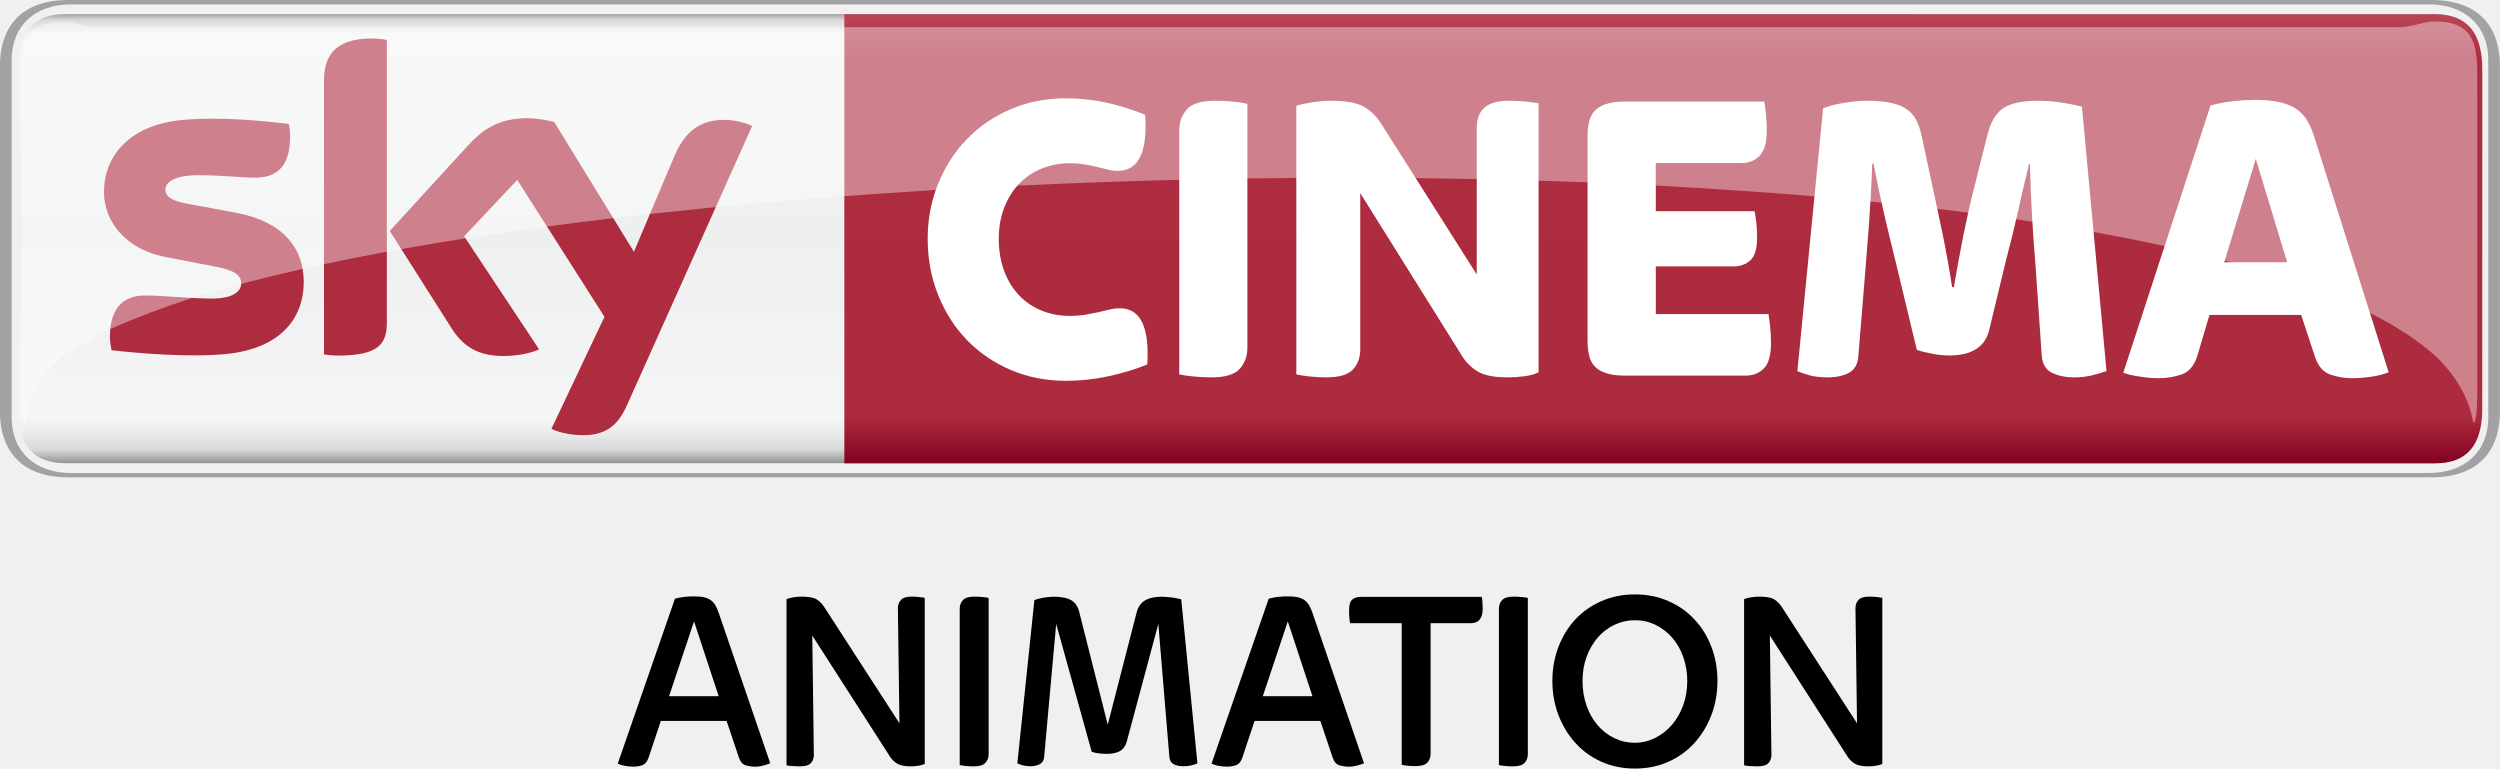
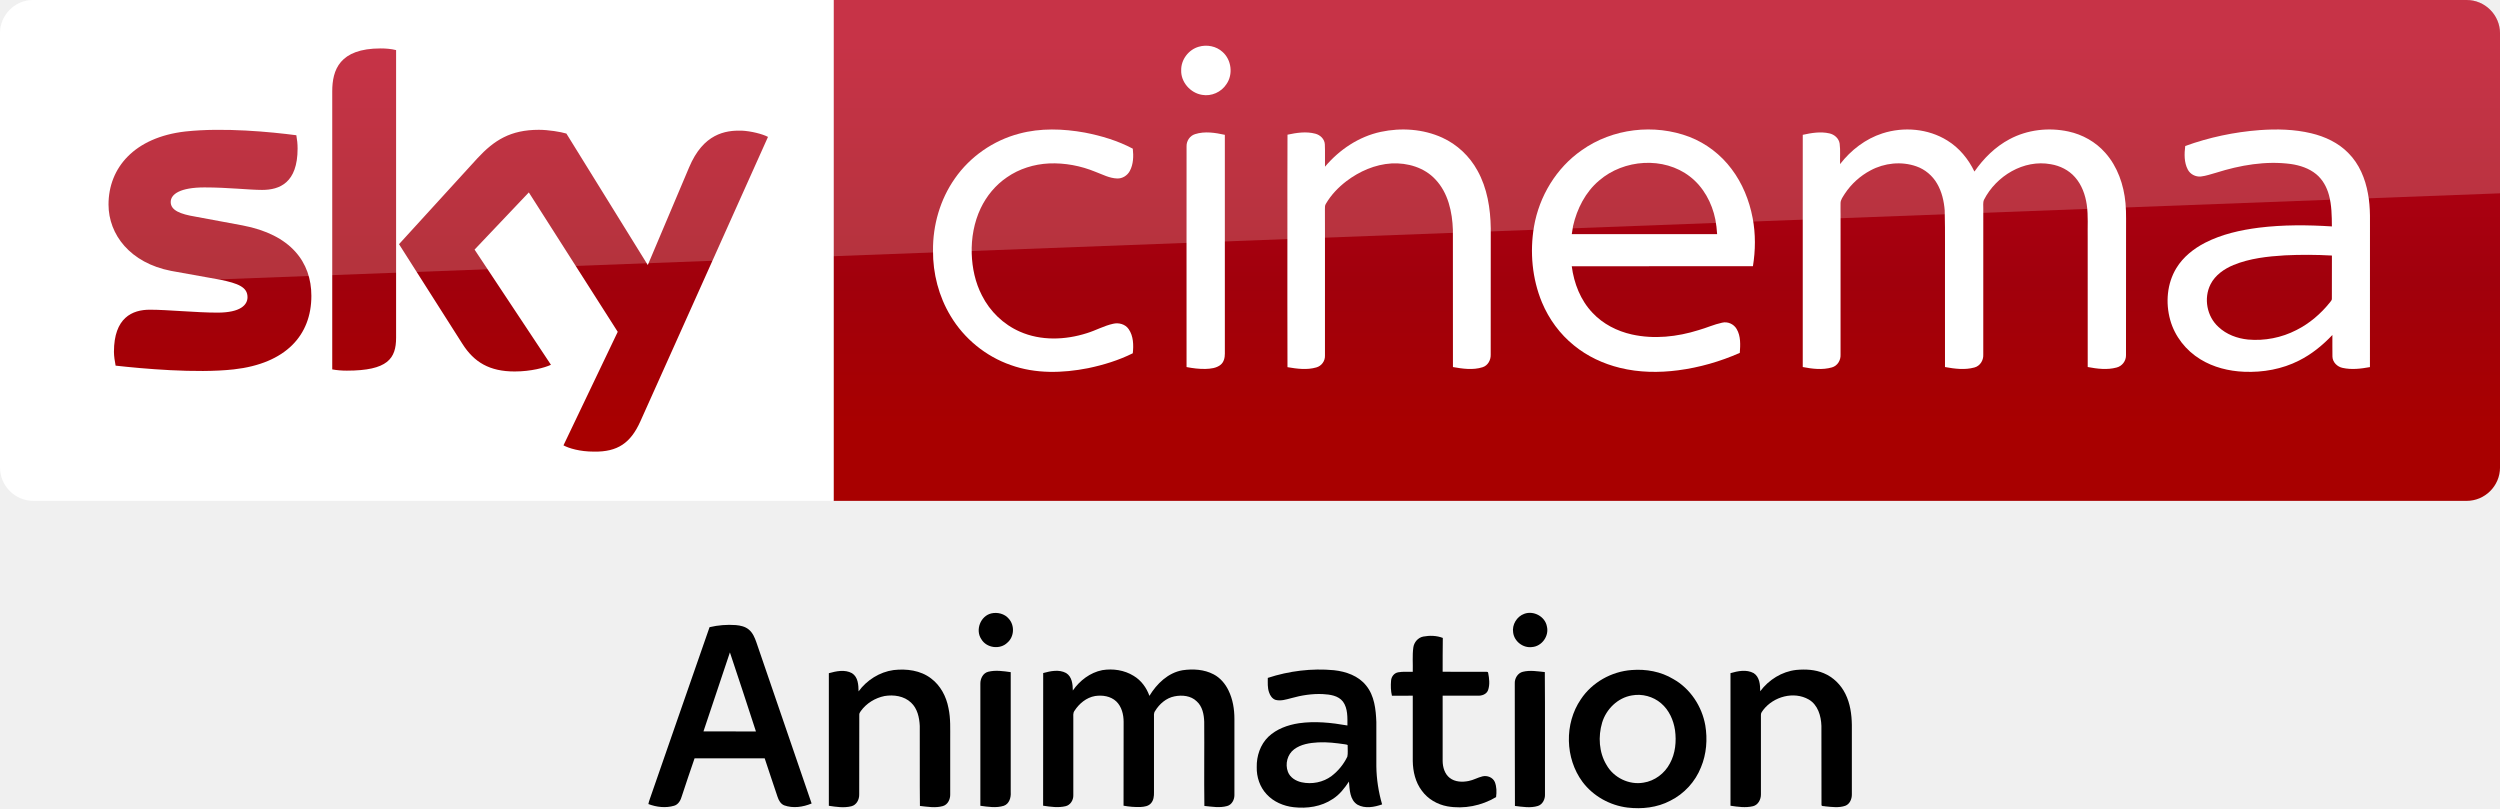
- <svg xmlns="http://www.w3.org/2000/svg" width="600" height="184.45" version="1.1" viewBox="0 0 158.75 48.802">
-   <defs>
-     <linearGradient id="a" x2="1" gradientTransform="matrix(0 28.997 28.997 0 100.24 .64224)" gradientUnits="userSpaceOnUse">
-       <stop stop-color="#888685" offset="0" />
-       <stop stop-color="#d9d9da" offset=".02" />
-       <stop stop-color="#f5f5f6" offset=".052" />
-       <stop stop-color="#eeefef" offset=".488" />
-       <stop stop-color="#f5f5f6" offset=".895" />
-       <stop stop-color="#ebebec" offset=".929" />
-       <stop stop-color="#d9d9da" offset=".964" />
-       <stop stop-color="#888685" offset="1" />
-     </linearGradient>
-     <linearGradient id="b" x2="1" gradientTransform="matrix(0 -28.52 28.52 0 105.48 29.422)" gradientUnits="userSpaceOnUse">
-       <stop stop-color="#810121" offset="0" />
-       <stop stop-color="#ad2b3e" offset=".104" />
-       <stop stop-color="#ae2c3f" offset=".898" />
-       <stop stop-color="#b94556" offset="1" />
-       <stop stop-color="#ba3b4b" offset="1" />
+ <svg xmlns="http://www.w3.org/2000/svg" id="svg68" width="1872.2pt" height="605.25pt" version="1.1" viewBox="0 0 1872.2 605.25">
+   <defs id="defs72">
+     <linearGradient id="linearGradient4591" x1="-8600.5" x2="-8600.5" y1="-4687.6" y2="-4591.4" gradientTransform="matrix(-2.9812 0 0 -2.9812 -24493 -13655)" gradientUnits="userSpaceOnUse">
+       <stop id="stop2" stop-color="#a80000" offset="0" />
+       <stop id="stop4555" stop-color="#a1000c" offset=".381" />
+       <stop id="stop4" stop-color="#b90019" offset="1" />
    </linearGradient>
  </defs>
-   <path d="m4.184 0.892c-2.245 0-3.049 1.327-3.049 3.541v21.448c0 2.204 0.804 3.532 3.049 3.532h150.4c2.245 0 3.045-1.327 3.045-3.532v-21.448c0-2.213-0.799-3.541-3.045-3.541-50.994-2e-5 -105.87 1e-5 -150.4 0z" fill="url(#a)" stroke-width="1.263" />
-   <path d="m53.616 0.902v28.521h100.96c2.14 0 2.966-1.203 3.046-3.219 6e-3 -7.224 3e-3 -14.518 3e-3 -21.766 0-2.207-0.798-3.533-3.049-3.533-34.826-5e-3 -71.003-4e-3 -100.96-4e-3z" fill="url(#b)" />
-   <g fill="#fff" stroke-width="1.263">
-     <path d="m67.696 24.182c-1.263 0-2.429-0.23-3.499-0.684-1.07-0.455-1.993-1.084-2.778-1.887-0.785-0.804-1.396-1.759-1.841-2.865-0.445-1.107-0.67-2.301-0.67-3.586 0-1.249 0.225-2.42 0.67-3.508 0.445-1.088 1.056-2.034 1.841-2.838 0.785-0.804 1.708-1.433 2.778-1.887 1.07-0.455 2.236-0.684 3.499-0.684 0.909 0 1.791 0.101 2.645 0.294 0.854 0.197 1.644 0.45 2.379 0.753 0.156 2.374-0.422 3.559-1.74 3.559-0.23 0-0.445-0.028-0.638-0.078-0.197-0.055-0.409-0.11-0.643-0.161-0.23-0.055-0.491-0.11-0.771-0.161-0.285-0.055-0.625-0.083-1.015-0.083-0.625 0-1.212 0.115-1.763 0.335-0.556 0.225-1.029 0.546-1.433 0.964-0.4 0.418-0.716 0.923-0.946 1.511-0.23 0.592-0.349 1.254-0.349 1.984 0 0.767 0.119 1.456 0.349 2.062 0.23 0.606 0.546 1.12 0.946 1.538 0.404 0.422 0.877 0.744 1.433 0.964 0.551 0.225 1.139 0.335 1.763 0.335 0.39 0 0.735-0.028 1.038-0.078 0.303-0.055 0.574-0.11 0.817-0.161 0.239-0.055 0.468-0.11 0.68-0.161 0.216-0.055 0.436-0.083 0.666-0.083 1.3 0 1.883 1.189 1.74 3.563-0.73 0.303-1.548 0.551-2.447 0.748-0.895 0.197-1.8 0.294-2.709 0.294" />
-     <path d="m76.913 23.962c-0.372 0-0.744-0.018-1.107-0.055-0.367-0.037-0.675-0.078-0.923-0.133v-15.502c0-0.519 0.161-0.96 0.482-1.327 0.317-0.363 0.923-0.546 1.814-0.546 0.377 0 0.744 0.018 1.111 0.051 0.363 0.037 0.67 0.083 0.918 0.138v15.502c0 0.519-0.161 0.96-0.478 1.322-0.321 0.367-0.928 0.551-1.818 0.551" />
-     <path d="m84.213 23.962c-0.358 0-0.703-0.018-1.042-0.055-0.34-0.037-0.625-0.078-0.854-0.133v-17.054c0.266-0.092 0.615-0.165 1.042-0.23 0.427-0.06 0.79-0.092 1.093-0.092 0.983 0 1.694 0.124 2.14 0.372 0.445 0.253 0.817 0.62 1.12 1.097l6.061 9.56v-9.317c0-0.234 0.032-0.45 0.097-0.657 0.06-0.207 0.165-0.386 0.317-0.546 0.152-0.161 0.363-0.289 0.629-0.377 0.266-0.087 0.606-0.133 1.015-0.133 0.358 0 0.698 0.018 1.029 0.051 0.331 0.037 0.611 0.073 0.84 0.11v17.082c-0.248 0.124-0.551 0.211-0.905 0.253-0.358 0.046-0.707 0.069-1.042 0.069-0.84 0-1.46-0.115-1.869-0.349-0.413-0.23-0.749-0.551-1.015-0.964l-6.493-10.387v9.932c0 0.501-0.152 0.918-0.455 1.258-0.303 0.34-0.872 0.51-1.708 0.51" />
-     <path d="m103.19 23.852c-0.501 0-0.905-0.055-1.217-0.161-0.312-0.106-0.551-0.253-0.721-0.441-0.17-0.188-0.285-0.418-0.344-0.684-0.064-0.266-0.097-0.551-0.097-0.854v-13.124c0-0.303 0.032-0.588 0.097-0.854 0.06-0.271 0.174-0.496 0.344-0.684 0.17-0.188 0.409-0.335 0.721-0.441 0.312-0.11 0.716-0.161 1.217-0.161h8.84c0.037 0.197 0.073 0.464 0.11 0.804 0.032 0.34 0.051 0.684 0.051 1.042 0 0.749-0.152 1.281-0.455 1.593-0.303 0.312-0.684 0.468-1.148 0.468h-5.446v3.054h6.273c0.037 0.179 0.073 0.413 0.11 0.707 0.032 0.298 0.051 0.615 0.051 0.951 0 0.716-0.142 1.203-0.427 1.46-0.285 0.262-0.638 0.39-1.065 0.39h-4.941v3.026h7.154c0.037 0.193 0.073 0.468 0.11 0.817 0.032 0.344 0.051 0.689 0.051 1.029 0 0.767-0.152 1.304-0.455 1.607-0.303 0.303-0.684 0.455-1.148 0.455h-7.664" />
-     <path d="m116.03 23.962c-0.409 0-0.771-0.041-1.084-0.119-0.308-0.083-0.583-0.174-0.813-0.28l1.635-16.683c0.335-0.142 0.781-0.262 1.332-0.349 0.551-0.087 1.024-0.133 1.414-0.133 0.556 0 1.029 0.037 1.428 0.106 0.404 0.073 0.744 0.193 1.029 0.363 0.285 0.17 0.514 0.404 0.684 0.707 0.165 0.303 0.294 0.68 0.386 1.125l0.693 3.242c0.197 0.891 0.404 1.878 0.629 2.957 0.22 1.079 0.422 2.19 0.597 3.334h0.11c0.193-1.143 0.4-2.25 0.611-3.32 0.216-1.07 0.436-2.053 0.666-2.943l0.854-3.403c0.216-0.84 0.556-1.41 1.029-1.713 0.473-0.303 1.203-0.455 2.2-0.455 0.496 0 1.001 0.041 1.506 0.119 0.51 0.078 0.928 0.165 1.267 0.253l1.561 16.793c-0.248 0.087-0.546 0.174-0.895 0.266-0.344 0.087-0.726 0.133-1.134 0.133-0.569 0-1.052-0.097-1.442-0.294-0.39-0.197-0.606-0.565-0.643-1.097l-0.399-5.786c-0.087-1.015-0.165-2.085-0.225-3.2-0.064-1.111-0.106-2.172-0.124-3.173h-0.051c-0.234 0.932-0.468 1.933-0.707 3.012-0.243 1.084-0.487 2.075-0.735 2.989l-1.097 4.551c-0.266 1.07-1.111 1.607-2.535 1.607-0.358 0-0.721-0.037-1.097-0.11-0.372-0.069-0.693-0.152-0.96-0.239l-1.364-5.676c-0.266-1.056-0.514-2.089-0.748-3.109-0.23-1.015-0.445-2.034-0.638-3.049h-0.083c-0.051 1.428-0.124 2.732-0.211 3.921-0.092 1.185-0.17 2.209-0.243 3.067l-0.427 5.221c-0.032 0.514-0.23 0.872-0.588 1.07-0.354 0.197-0.817 0.294-1.387 0.294" />
-     <path d="m141.24 16.652h3.995l-1.993-6.562-2.002 6.562m-4.165 7.365c-0.34 0-0.726-0.032-1.162-0.097-0.436-0.06-0.799-0.147-1.084-0.253l5.543-16.976c0.482-0.124 0.969-0.216 1.46-0.271 0.491-0.051 0.941-0.078 1.35-0.078 0.592 0 1.093 0.046 1.515 0.133 0.418 0.092 0.771 0.225 1.056 0.404 0.289 0.179 0.523 0.413 0.712 0.707 0.188 0.294 0.344 0.638 0.468 1.033l4.748 15.02c-0.303 0.124-0.666 0.22-1.093 0.28-0.427 0.064-0.845 0.097-1.258 0.097-0.459 0-0.909-0.078-1.345-0.23-0.436-0.152-0.753-0.496-0.951-1.033l-0.909-2.755h-5.823l-0.771 2.599c-0.197 0.625-0.528 1.015-0.987 1.176-0.464 0.161-0.955 0.243-1.469 0.243" />
+   <g id="g894" transform="matrix(.99988 0 0 .99988 -1331.3 1878)">
+     <path id="path843" d="m2073.9-1418.8c4.68-1.08 10.02 0.24 13.14 4.02 4.5 4.98 4.08 13.5-1.08 17.88-5.46 5.4-15.6 4.08-19.5-2.58-4.68-6.84-0.66-17.4 7.44-19.32z" />
+     <path id="path845" d="m2473.1-1418.5c6.96-2.58 15.54 1.98 16.92 9.36 1.86 7.2-3.78 15.06-11.16 15.54-6.66 0.9-13.32-4.26-14.1-10.92-0.96-5.82 2.76-12 8.34-13.98z" />
+     <path id="path847" d="m1862.9-1408.5c6.42-1.5 13.02-2.04 19.62-1.56 3.48 0.3 7.08 1.08 9.78 3.36 2.94 2.4 4.44 6.06 5.64 9.48 13.8 40.26 27.54 80.519 41.4 120.78-6.48 2.7-13.92 3.78-20.58 1.38-2.64-1.08-4.08-3.78-4.92-6.3-3.18-9.66-6.54-19.26-9.66-28.92h-52.5c-3.3 9.36-6.36 18.78-9.48 28.14-0.84 3.06-2.52 6.42-5.82 7.38-6.3 1.86-13.2 1.08-19.32-1.26 0.3-1.32 0.66-2.64 1.14-3.9 14.94-42.84 29.7-85.739 44.7-128.58m-4.56 78.059c13.14 0.06 26.22 0 39.3 0.06-6.42-19.74-12.9-39.54-19.5-59.22-6.66 19.68-13.2 39.42-19.8 59.16z" />
+     <path id="path849" d="m2390-1393.3c0.54-3.9 3.48-7.38 7.44-8.16 4.8-0.9 10.02-0.78 14.64 1.02-0.18 8.46-0.06 16.92-0.12 25.32 10.5 0.12 21 0.06 31.44 0.06 0.78 0.18 2.46-0.48 2.64 0.78 0.84 4.2 1.38 8.82-0.06 12.96-1.14 3.12-4.74 4.32-7.8 4.14h-26.22v48.96c0.06 4.62 1.5 9.66 5.28 12.6 3.96 3.12 9.42 3.3 14.16 2.34 3.6-0.66 6.84-2.64 10.44-3.48 3.54-0.84 7.68 0.78 9.18 4.2 1.44 3.6 1.44 7.56 0.96 11.34-10.86 6.48-24 9.12-36.54 6.9-7.5-1.38-14.58-5.46-19.08-11.7-4.8-6.3-6.66-14.4-6.78-22.2v-48.96c-5.22 0-10.44 0-15.6 0.06-0.9-3.72-0.96-7.5-0.66-11.28 0.18-3 2.34-5.82 5.4-6.3 3.54-0.66 7.26-0.24 10.86-0.36 0.18-6.06-0.42-12.18 0.42-18.24z" />
+     <path id="path851" d="m1974.5-1360.4c6.18-8.46 15.78-14.52 26.16-15.96 9.72-1.14 20.28 0.18 28.2 6.3 7.02 5.28 11.34 13.5 12.96 22.08 1.74 7.92 1.26 16.02 1.32 24v40.68c0.12 3.66-1.8 7.8-5.58 8.82-5.58 1.56-11.46 0.48-17.1-0.12-0.24-19.98 0-39.96-0.12-59.88-0.3-6.3-1.74-13.08-6.54-17.52-5.22-4.98-13.02-6.06-19.86-4.92-7.08 1.44-13.62 5.46-17.82 11.34-0.54 0.84-1.2 1.68-1.08 2.76-0.06 19.86 0 39.66-0.06 59.52 0.12 3.78-1.92 7.98-5.88 8.94-5.52 1.38-11.34 0.48-16.86-0.36v-99.299c5.58-1.56 12-2.94 17.34 0 4.56 2.88 4.86 8.76 4.92 13.62z" />
+     <path id="path853" d="m2157-1376.3c7.98-1.32 16.56-0.06 23.52 4.26 5.64 3.36 9.66 8.88 11.82 15 5.52-9.12 13.98-17.34 24.84-19.2 7.8-1.14 16.14-0.66 23.22 3.06 4.98 2.58 8.76 7.08 11.16 12.06 3.24 6.6 4.44 14.04 4.44 21.3v57.24c0 3.36-1.98 7.14-5.46 8.04-5.58 1.56-11.4 0.48-17.04-0.06-0.3-21 0.06-42-0.12-63-0.18-5.52-1.32-11.58-5.7-15.42-4.32-4.2-10.86-4.8-16.56-3.66-6.18 1.2-11.34 5.7-14.52 10.98-1.14 1.5-0.84 3.42-0.84 5.16 0.06 18.54-0.06 37.14 0 55.74 0.06 2.82-0.24 6-2.28 8.22-1.86 2.16-4.86 2.58-7.56 2.76-4.32 0.18-8.7-0.18-12.96-0.96 0.06-20.94 0-41.88 0.06-62.76 0-5.52-1.44-11.46-5.52-15.36-4.2-3.96-10.38-4.86-15.9-4.02-6.48 1.14-11.88 5.64-15.36 11.04-1.32 1.74-0.84 4.02-0.9 6v57.3c0.12 3.54-2.16 7.32-5.76 8.16-5.52 1.32-11.28 0.48-16.86-0.36 0.06-33.12 0-66.24 0.06-99.359 5.52-1.5 11.88-2.88 17.16 0 4.44 2.7 4.98 8.4 5.04 13.08 5.16-7.44 12.96-13.44 22.02-15.24z" />
+     <path id="path855" d="m2281-1370.5c15.9-5.22 32.88-7.32 49.56-5.76 8.94 0.96 18.36 4.2 24.12 11.52 6.18 7.56 7.26 17.82 7.62 27.24 0.06 11.04 0 22.08 0 33.12 0.12 9.66 1.62 19.32 4.32 28.62-5.76 2.04-12.78 3.36-18.42 0.24-5.82-3.6-5.88-11.22-6.42-17.34-3.3 4.98-7.02 9.84-12.18 13.08-8.52 5.76-19.2 7.26-29.28 6.12-7.5-0.84-15-4.02-20.16-9.66-5.1-5.4-7.62-12.96-7.44-20.34-0.18-8.28 2.64-16.86 8.7-22.74 6.18-5.88 14.58-8.88 22.86-10.14 12.12-1.74 24.42-0.42 36.36 1.68 0-6 0.36-12.72-3.3-17.82-3.54-4.62-9.78-5.4-15.18-5.7-7.98-0.36-15.96 0.9-23.64 3.06-3.72 0.96-7.68 2.28-11.58 1.32-2.58-0.78-4.2-3.24-4.98-5.64-1.26-3.48-0.96-7.2-0.96-10.86m37.68 48.3c-6.24 0.36-12.84 1.32-18 5.22-5.04 3.78-6.84 10.98-4.62 16.8 1.62 4.32 5.94 6.9 10.26 7.86 7.68 1.68 16.14 0.06 22.44-4.68 5.04-3.84 9.12-8.88 11.82-14.52 0.54-2.58 0.18-5.28 0.24-7.92 0.36-1.26-1.26-1.08-1.98-1.32-6.66-0.96-13.38-1.8-20.16-1.44z" />
+     <path id="path857" d="m2553.6-1376.4c10.74-0.84 21.84 1.14 31.14 6.78 12.72 7.14 21.42 20.4 23.94 34.68 1.74 10.44 0.9 21.48-3.24 31.38-4.26 10.8-12.6 19.92-23.04 25.08-9.78 5.16-21.18 6.36-31.98 5.1-13.2-1.62-25.74-8.58-33.72-19.26-13.08-17.64-13.68-43.62-1.26-61.8 8.4-12.72 22.98-20.88 38.16-21.96m0.12 19.02c-10.62 1.74-19.26 10.26-22.32 20.4-3.06 10.38-2.4 22.26 3.3 31.68 5.34 9.54 16.86 15.12 27.66 13.26 8.4-1.26 15.9-6.9 19.8-14.4 4.14-7.5 4.98-16.5 3.84-24.9-1.14-7.62-4.5-15.12-10.44-20.16-5.88-5.04-14.16-7.32-21.84-5.88z" />
+     <path id="path859" d="m2649.8-1360.5c6.42-8.58 16.2-14.76 26.94-15.96 6.96-0.66 14.22-0.3 20.7 2.46 7.08 2.94 12.78 8.64 16.14 15.42 3.6 7.2 4.74 15.3 4.86 23.28v52.02c0.06 3.42-1.5 7.32-4.98 8.58-4.74 1.62-9.9 0.9-14.76 0.42-0.96-0.36-3.24 0.24-3-1.38-0.06-19.68 0-39.3-0.06-58.92-0.24-7.44-2.64-15.78-9.48-19.74-11.22-6.42-26.4-2.16-34.08 7.8-0.78 1.14-1.8 2.22-1.74 3.66-0.06 19.86 0 39.72 0 59.58 0.06 3.78-2.04 7.92-5.94 8.88-5.52 1.32-11.34 0.48-16.86-0.36 0-33.12 0.06-66.18 0-99.299 5.58-1.62 12-2.94 17.4 0 4.44 2.88 4.86 8.76 4.86 13.56z" />
+     <path id="path861" d="m2071.6-1375.1c5.52-1.38 11.34-0.48 16.86 0.3v89.939c0.3 3.96-1.08 8.7-5.16 10.14-5.7 1.8-11.82 0.78-17.58 0 0-30.48-0.06-60.96 0-91.439-0.06-3.78 1.98-7.98 5.88-8.94z" />
+     <path id="path863" d="m2472.1-1375.1c5.4-1.32 10.98-0.3 16.38 0.24 0.24 30.54 0.06 61.08 0.12 91.559 0.18 3.6-1.74 7.56-5.28 8.7-5.64 1.74-11.58 0.66-17.22 0-0.18-30.54 0-61.02-0.12-91.559-0.24-3.84 2.16-8.04 6.12-8.94z" />
  </g>
-   <path d="m19.287 17.892c0 2.443-1.598 4.225-4.84 4.578-2.346 0.253-5.749-0.046-7.361-0.23-0.06-0.266-0.106-0.592-0.106-0.85 0-2.14 1.153-2.627 2.236-2.627 1.12 0 2.893 0.197 4.206 0.197 1.446 0 1.892-0.491 1.892-0.96 0-0.615-0.588-0.868-1.708-1.084l-3.077-0.592c-2.558-0.491-3.926-2.259-3.926-4.137 0-2.287 1.616-4.197 4.799-4.551 2.402-0.257 5.327 0.037 6.934 0.234 0.06 0.276 0.087 0.533 0.087 0.822 0 2.131-1.12 2.59-2.204 2.59-0.831 0-2.122-0.156-3.595-0.156-1.502 0-2.122 0.413-2.122 0.918 0 0.533 0.592 0.753 1.534 0.918l2.939 0.546c3.017 0.556 4.312 2.268 4.312 4.381m5.276 2.622c0 1.309-0.514 2.066-3.072 2.066-0.335 0-0.634-0.028-0.918-0.069v-17.371c0-1.318 0.45-2.695 3.031-2.695 0.326 0 0.652 0.032 0.96 0.097v17.972m10.451 6.718c0.331 0.174 1.019 0.381 1.887 0.404 1.483 0.032 2.296-0.537 2.893-1.864l7.967-17.767c-0.331-0.179-1.056-0.377-1.653-0.39-1.024-0.018-2.397 0.193-3.279 2.287l-2.576 6.089-5.06-8.238c-0.326-0.101-1.12-0.243-1.708-0.243-1.782 0-2.783 0.657-3.816 1.782l-4.918 5.377 3.954 6.227c0.73 1.134 1.694 1.713 3.26 1.713 1.024 0 1.873-0.234 2.268-0.422l-4.762-7.182 3.375-3.577 5.538 8.693-3.37 7.113" fill="#ae2c3f" stroke-width="1.263" />
-   <path d="m154.39 30.312c3.339 0 4.356-2.075 4.356-4.15v-22.013c0-2.075-1.017-4.15-4.356-4.15h-150.04c-3.336 0-4.353 2.075-4.353 4.15v22.013c0 2.075 1.017 4.15 4.353 4.15h150.04m-149.88-0.277c-2.251 0-3.771-1.329-3.771-3.536v-22.685c0-2.207 1.52-3.536 3.771-3.536h149.73c2.248 0 3.767 1.329 3.767 3.536v22.685c0 2.207-1.52 3.536-3.767 3.536h-149.73" fill="#a2a2a3" />
-   <path d="m4.096 1.362c-1.986 0-2.747 0.792-2.747 3.135l-0.009 20.246c0 1.261 0.071 2.106 0.262 2.106 0.068-0.395 0.126-2.34 2.263-4.116 0.82-0.632 1.871-1.242 3.122-1.834 1.823-0.799 3.646-1.482 5.21-1.976 1.085-0.331 2.178-0.648 3.102-0.894 1.366-0.356 2.742-0.693 3.904-0.956 0.468-0.101 0.952-0.21 1.355-0.297 1.396-0.288 2.804-0.571 3.991-0.792 0.316-0.052 0.644-0.117 0.918-0.164 1.424-0.252 2.867-0.494 4.08-0.684 1.804-0.276 3.632-0.545 5.171-0.75 1.468-0.198 2.956-0.384 4.207-0.532 0.811-0.093 1.637-0.19 2.332-0.267 1.459-0.156 2.937-0.311 4.182-0.434 4.78-0.454 9.54-0.822 13.964-1.089 1.802-0.104 3.63-0.206 5.172-0.278 3.589-0.162 7.233-0.294 10.305-0.369 1.502-0.037 3.035-0.066 4.324-0.086 1.082-0.014 2.185-0.026 3.113-0.032 1.024-9e-3 2.041-0.013 3.062-0.013 1.514 0 3.027 9e-3 4.531 0.025 1.346 0.018 2.713 0.037 3.866 0.059 1.31 0.028 2.624 0.062 3.925 0.102 1.045 0.031 2.075 0.068 3.107 0.108 1.505 0.064 3.035 0.131 4.326 0.197 3.495 0.202 7.064 0.431 10.078 0.688 1.235 0.107 2.494 0.223 3.556 0.33 0.241 0.02 0.5 0.05 0.711 0.072 1.229 0.127 2.484 0.268 3.54 0.394 0.676 0.08 1.369 0.166 1.951 0.241 1.056 0.142 2.137 0.289 3.049 0.422 0.357 0.053 0.722 0.107 1.03 0.155 1.35 0.211 2.729 0.437 3.891 0.647 1.555 0.29 3.154 0.601 4.494 0.898 1.321 0.298 2.678 0.621 3.817 0.923 0.104 0.031 0.218 0.06 0.309 0.085h8e-3c3.484 0.943 6.491 2.022 8.918 3.239v-1e-3c1.754 0.882 3.2 1.834 4.303 2.864 1.93 1.915 2.195 3.722 2.263 4.116 0.188 0 0.259-0.845 0.259-2.106l-6e-3 -20.246c0-2.343-0.761-3.135-2.747-3.135-0.675 0-1.344 0.361-2.241 0.361h-145.98c-0.81 0.059-1.567-0.348-2.241-0.361z" fill="#fff" opacity=".4" />
-   <g>
-     <path d="m65.436 48.656c-0.185 0-0.346-0.021-0.482-0.056-0.136-0.038-0.255-0.08-0.353-0.126l1.083-10.369c0.154-0.063 0.353-0.115 0.597-0.154 0.244-0.038 0.454-0.059 0.629-0.059 0.489 0 0.863 0.073 1.117 0.224 0.255 0.147 0.426 0.405 0.513 0.775l1.802 7.128 1.82-7.075c0.087-0.374 0.262-0.639 0.524-0.803 0.262-0.164 0.622-0.248 1.079-0.248 0.217 0 0.44 0.017 0.671 0.049 0.23 0.035 0.419 0.073 0.573 0.115l1.027 10.418c-0.112 0.045-0.237 0.087-0.384 0.126-0.15 0.035-0.314 0.056-0.499 0.056-0.251 0-0.461-0.045-0.625-0.133-0.164-0.087-0.255-0.248-0.276-0.489l-0.698-8.42-1.998 7.452c-0.087 0.307-0.237 0.517-0.451 0.632-0.213 0.112-0.485 0.171-0.814 0.171-0.164 0-0.335-0.01-0.517-0.031-0.178-0.024-0.328-0.056-0.451-0.101l-2.256-8.123-0.761 8.434c-0.021 0.231-0.115 0.388-0.279 0.475-0.164 0.087-0.36 0.133-0.59 0.133" />
-     <path d="m80.19 44.207h3.15l-1.565-4.749zm-2.288 4.474c-0.154 0-0.328-0.017-0.517-0.052-0.192-0.031-0.342-0.08-0.451-0.147l3.629-10.466c0.21-0.056 0.412-0.094 0.615-0.115 0.203-0.021 0.395-0.031 0.583-0.031 0.262 0 0.475 0.017 0.646 0.056 0.168 0.038 0.311 0.098 0.426 0.182 0.115 0.08 0.21 0.185 0.286 0.311 0.077 0.126 0.147 0.279 0.213 0.468l3.283 9.583c-0.133 0.052-0.283 0.101-0.451 0.147-0.171 0.042-0.325 0.066-0.468 0.066-0.251 0-0.468-0.031-0.653-0.091-0.189-0.059-0.325-0.217-0.412-0.468l-0.789-2.343h-4.177l-0.782 2.343c-0.087 0.241-0.213 0.395-0.377 0.457-0.164 0.066-0.367 0.101-0.604 0.101" />
-     <path d="m103.8 47.166c0.459 0 0.889-0.102 1.295-0.303 0.402-0.201 0.758-0.476 1.065-0.826 0.303-0.349 0.543-0.766 0.72-1.245 0.173-0.483 0.261-0.995 0.261-1.542 0-0.547-0.085-1.055-0.254-1.531-0.169-0.476-0.402-0.885-0.702-1.228-0.303-0.346-0.653-0.614-1.058-0.811-0.402-0.198-0.84-0.296-1.309-0.296-0.459 0-0.893 0.099-1.295 0.289-0.406 0.191-0.758 0.459-1.058 0.801-0.3 0.346-0.536 0.751-0.713 1.221-0.173 0.469-0.261 0.984-0.261 1.542 0 0.568 0.085 1.09 0.254 1.57 0.169 0.483 0.406 0.896 0.706 1.245 0.3 0.349 0.653 0.624 1.055 0.818 0.406 0.198 0.836 0.296 1.295 0.296m0.018 1.637c-0.776 0-1.485-0.145-2.131-0.434-0.646-0.289-1.196-0.688-1.655-1.196-0.459-0.508-0.815-1.097-1.072-1.768-0.257-0.674-0.385-1.397-0.385-2.17 0-0.766 0.127-1.485 0.385-2.156 0.257-0.67 0.614-1.252 1.072-1.743 0.459-0.494 1.009-0.882 1.655-1.164 0.646-0.286 1.355-0.427 2.131-0.427 0.773 0 1.485 0.141 2.127 0.427 0.646 0.282 1.196 0.67 1.655 1.164 0.459 0.49 0.818 1.069 1.072 1.736 0.257 0.667 0.385 1.387 0.385 2.163 0 0.773-0.127 1.496-0.385 2.17-0.254 0.67-0.614 1.26-1.072 1.768-0.459 0.508-1.009 0.907-1.655 1.196-0.642 0.289-1.355 0.434-2.127 0.434" />
-     <path d="m111.6 48.663c-0.162 0-0.325-0.007-0.483-0.018-0.159-0.01-0.282-0.025-0.367-0.049v-10.548c0.12-0.053 0.272-0.095 0.455-0.123 0.187-0.025 0.356-0.039 0.508-0.039 0.437 0 0.751 0.056 0.942 0.169 0.191 0.116 0.356 0.282 0.497 0.501l4.769 7.373-0.099-7.324c0-0.198 0.063-0.367 0.191-0.508 0.124-0.141 0.353-0.212 0.681-0.212 0.152 0 0.307 0.007 0.466 0.025 0.159 0.014 0.282 0.035 0.367 0.056v10.548c-0.25 0.099-0.547 0.148-0.882 0.148-0.395 0-0.684-0.056-0.868-0.173-0.187-0.113-0.339-0.265-0.459-0.448l-4.932-7.684 0.099 7.585c0 0.208-0.063 0.377-0.191 0.515-0.124 0.138-0.356 0.205-0.695 0.205" />
-     <path d="m96.081 48.663c-0.176 0-0.346-0.007-0.515-0.025-0.169-0.018-0.3-0.035-0.385-0.056v-9.927c0-0.219 0.067-0.402 0.205-0.55 0.134-0.145 0.377-0.219 0.727-0.219 0.176 0 0.349 0.007 0.519 0.025 0.169 0.014 0.296 0.035 0.385 0.056v9.927c0 0.219-0.07 0.402-0.205 0.547-0.137 0.148-0.381 0.222-0.73 0.222" />
-     <path d="m89.91 48.647c-0.176 0-0.346-0.01-0.516-0.023-0.17-0.017-0.299-0.037-0.386-0.06v-8.992h-3.277c-0.021-0.086-0.037-0.206-0.046-0.353-0.012-0.146-0.018-0.303-0.018-0.466 0-0.349 0.07-0.579 0.213-0.689 0.14-0.11 0.319-0.163 0.539-0.163h7.668c0.043 0.163 0.063 0.416 0.063 0.752 0 0.612-0.25 0.918-0.752 0.918h-2.555v8.306c0 0.216-0.07 0.399-0.206 0.549-0.136 0.146-0.379 0.22-0.729 0.22" />
-     <path d="m50.794 48.663c-0.162 0-0.325-0.007-0.483-0.018-0.159-0.01-0.282-0.025-0.367-0.049v-10.548c0.12-0.053 0.272-0.095 0.455-0.123 0.187-0.025 0.356-0.039 0.508-0.039 0.437 0 0.751 0.056 0.942 0.169 0.191 0.116 0.356 0.282 0.497 0.501l4.769 7.373-0.099-7.324c0-0.198 0.063-0.367 0.191-0.508 0.124-0.141 0.353-0.212 0.681-0.212 0.152 0 0.307 0.007 0.466 0.025 0.159 0.014 0.282 0.035 0.367 0.056v10.548c-0.25 0.099-0.547 0.148-0.882 0.148-0.395 0-0.684-0.056-0.868-0.173-0.187-0.113-0.339-0.265-0.459-0.448l-4.932-7.684 0.099 7.585c0 0.208-0.063 0.377-0.191 0.515-0.124 0.138-0.356 0.205-0.695 0.205" />
-     <path d="m61.842 48.663c-0.176 0-0.346-0.007-0.515-0.025-0.169-0.018-0.3-0.035-0.385-0.056v-9.927c0-0.219 0.067-0.402 0.205-0.55 0.134-0.145 0.377-0.219 0.727-0.219 0.176 0 0.349 0.007 0.519 0.025 0.169 0.014 0.296 0.035 0.385 0.056v9.927c0 0.219-0.07 0.402-0.205 0.547-0.137 0.148-0.381 0.222-0.73 0.222" />
-     <path d="m42.486 44.207h3.15l-1.565-4.749zm-2.288 4.474c-0.154 0-0.328-0.017-0.517-0.052-0.192-0.031-0.342-0.08-0.451-0.147l3.629-10.466c0.21-0.056 0.412-0.094 0.615-0.115 0.203-0.021 0.395-0.031 0.583-0.031 0.262 0 0.475 0.017 0.646 0.056 0.168 0.038 0.311 0.098 0.426 0.182 0.115 0.08 0.21 0.185 0.286 0.311 0.077 0.126 0.147 0.279 0.213 0.468l3.283 9.583c-0.133 0.052-0.283 0.101-0.45 0.147-0.171 0.042-0.325 0.066-0.468 0.066-0.251 0-0.468-0.031-0.653-0.091-0.189-0.059-0.325-0.217-0.412-0.468l-0.789-2.343h-4.177l-0.782 2.343c-0.087 0.241-0.213 0.395-0.377 0.457-0.164 0.066-0.367 0.101-0.604 0.101" />
+   <g id="g4530">
+     <path id="path7" d="m624.21 9e-5h1223c13.753 0 25.006 11.253 25.006 25.006v325.08c0 13.753-11.253 25.006-25.006 25.006h-1223z" fill="url(#linearGradient4591)" stroke-width="2.981" />
+     <path id="path14-6" d="m624.21 375.09h-599.2c-13.753 0-25.006-11.253-25.006-25.006v-325.39c0-13.128 10.94-24.693 24.693-24.693h599.52z" fill="#fff" stroke-width="3.126" />
+     <g id="g4693" transform="matrix(.75012 0 0 .75012 0 -6e-5)" fill="#fff">
+       <path id="path4" d="m1196.8 46.657c8.08-2.39 17.44-0.61 23.7 5.16 8.96 7.84 10.76 22.47 3.9 32.22-5.08 7.92-15.03 12.37-24.3 10.66-11.61-1.81-21.3-12.73-20.86-24.62-0.19-10.58 7.4-20.56 17.56-23.42z" />
+       <path id="path6" d="m1017.4 133.46c21.37-5.8 43.96-4.99 65.59-1.1 16.56 3.21 33.02 8.13 47.94 16.07 0.82 7.45 0.64 15.53-3.01 22.28-2.45 4.57-7.4 7.7-12.63 7.47-7.67-0.23-14.56-3.99-21.59-6.62-14.68-6.05-30.63-9.09-46.51-8.39-14.87 0.74-29.66 5.3-41.92 13.84-11.33 7.69-20.34 18.59-26.21 30.93-6.65 14.05-9.41 29.77-8.95 45.25 0.46 14.4 3.53 28.88 10.19 41.73 7.95 15.91 21.5 28.99 37.82 36.15 20.99 9.32 45.36 8.45 66.93 1.55 8.87-2.71 17.08-7.36 26.16-9.37 5.62-1.4 12.21 0.36 15.57 5.29 4.85 6.95 5.01 16.04 4.14 24.15-14.07 7.02-29.27 11.67-44.63 14.88-25.46 5.02-52.52 5.76-77.23-3.13-24.95-8.67-46.58-26.38-60.09-49.06-11.77-19.51-17.68-42.39-17.5-65.12-0.26-25.49 7.13-51.2 21.84-72.12 15.21-21.84 38.36-37.9 64.09-44.68z" />
+       <path id="path8" d="m1378.5 131.64c20.37-4.35 42.33-2.9 61.39 5.79 14.88 6.78 27.32 18.57 35.15 32.9 9.75 17.49 12.97 37.77 13.25 57.57 0 42.06 0.05 84.12-0.05 126.18 0.17 5.36-2.82 10.92-8.15 12.55-9.57 3.04-19.87 1.53-29.55-0.18-0.06-45.61 0.03-91.23-0.05-136.84-0.58-17.92-4.72-37.02-17.41-50.43-11.02-11.97-27.92-16.85-43.82-16.02-16.43 0.97-32.11 7.86-45.12 17.73-8.09 6.21-15.3 13.73-20.45 22.57-1.14 1.63-0.91 3.67-0.96 5.55 0.08 8.56 0.01 17.11 0.05 25.67 0.02 40.13 0.01 80.26-0.01 120.39 0.21 5.36-3.46 10.34-8.62 11.75-9.37 2.72-19.36 1.35-28.8-0.26-0.16-43.48-0.07-86.96-0.08-130.44 0.08-33.89-0.12-67.78 0.1-101.66 9.07-1.94 18.68-3.43 27.8-0.98 4.91 1.26 9.25 5.39 9.48 10.67 0.35 7.42-0.01 14.85 0.15 22.28 14.33-17.02 33.79-30.09 55.7-34.79z" />
+       <path id="path10" d="m1579.1 150c30.74-21.87 72.51-26.73 107.67-13.3 16.58 6.46 31.22 17.69 41.88 31.93 10.87 14.34 17.8 31.44 21.11 49.08 3.01 15.84 2.86 32.18 0.27 48.06-60.29 0.07-120.59 0-180.88 0.04 2.21 17.04 8.77 33.95 20.77 46.51 10.38 11.11 24.48 18.3 39.23 21.59 22.1 4.92 45.28 2.4 66.72-4.37 7.84-2.21 15.32-5.66 23.31-7.37 5.57-1.42 11.72 1.3 14.58 6.26 4.25 7.17 3.74 15.87 3.17 23.87-19.57 8.63-40.34 14.62-61.56 17.38-19.3 2.53-39.12 2.24-58.08-2.43-16.65-4.06-32.58-11.5-45.88-22.37-14.06-11.32-25.03-26.31-31.98-42.94-9.86-23.76-12.22-50.39-7.98-75.68 5.19-30.3 22.29-58.65 47.65-76.26m17.36 30.27c-13.64 11.51-22.05 28.12-25.99 45.33-0.44 2.72-0.87 5.44-1.29 8.17 48.37 0 96.74-0.01 145.11 0-0.3-4.91-0.85-9.79-1.77-14.63-3.32-16.57-11.88-32.49-25.42-42.9-26.12-20.22-66.03-17.3-90.64 4.03z" />
+       <path id="path12" d="m1879.3 133.17c21.25-6.87 45.68-4.8 64.78 7.1 11.91 7.31 21.04 18.49 27.09 31 9.14-13.12 20.8-24.75 35.02-32.29 17.83-9.56 39.11-11.94 58.81-7.71 14.06 3.02 27.23 10.4 36.75 21.24 12.31 13.79 18.58 32.08 20.24 50.29 0.97 10.37 0.4 20.8 0.55 31.21-0.04 40.16 0.05 80.34-0.06 120.5 0.17 5.76-3.84 11.05-9.43 12.42-9.4 2.54-19.36 1.27-28.79-0.52 0.01-42.8-0.01-85.61-0.02-128.42-0.23-11.22 0.66-22.52-0.93-33.67-1.46-9.94-5.03-19.84-11.76-27.44-6.16-7.04-14.97-11.41-24.12-12.93-27.02-5.03-54.58 11.73-66.73 35.54-1.21 2.79-0.57 5.94-0.69 8.89 0.02 48.58 0.05 97.16-0.02 145.74 0.28 5.65-3.22 11.29-8.82 12.76-9.59 2.65-19.77 1.3-29.4-0.44-0.01-29.46-0.01-58.92-0.01-88.38-0.17-22.64 0.32-45.29-0.26-67.92-0.73-9.29-2.85-18.66-7.59-26.77-4.58-7.96-12.01-14.27-20.7-17.29-14.94-5.25-31.92-3.43-45.78 4.04-10.33 5.46-19.26 13.56-25.69 23.31-1.78 2.98-4.3 5.92-4.24 9.58-0.1 3.75 0.03 7.5 0.02 11.25 0.04 46.59 0.01 93.19-0.01 139.78 0.3 5.58-3.05 11.21-8.58 12.75-9.48 2.73-19.63 1.5-29.16-0.36 0-50.27-0.03-100.54 0-150.8 0.02-27.01-0.01-54.02 0.01-81.03 8.65-1.91 17.74-3.44 26.53-1.45 5.05 1.07 9.59 5.03 10.31 10.32 0.86 6.75 0.19 13.59 0.4 20.37 10.8-13.94 25.39-25.23 42.28-30.67z" />
+       <path id="path14" d="m2255.9 129.89c17.19-1.23 34.69-0.86 51.52 3.17 13.74 3.27 27.14 9.51 37.07 19.76 10.85 10.79 16.89 25.54 19.55 40.42 2.85 14.42 1.83 29.17 2.01 43.77-0.02 43.16 0.03 86.32-0.03 129.48-8.95 1.65-18.28 2.8-27.26 0.8-5.34-1.09-10.03-5.64-10.18-11.26-0.16-7.2 0.01-14.4-0.05-21.59-9.66 10.19-20.7 19.21-33.29 25.52-16.85 8.58-36.04 12-54.84 11.19-15.27-0.63-30.64-4.41-43.72-12.49-14.38-8.77-25.53-22.9-30.05-39.19-4.79-17.16-3.22-36.51 6.17-51.87 6.78-11.09 17.31-19.42 28.76-25.31 16.65-8.48 35.14-12.62 53.58-14.98 24.17-2.98 48.62-2.81 72.9-1.26-0.09-10.48-0.18-21.12-2.94-31.31-2.15-7.96-6.31-15.56-12.73-20.85-7.15-5.88-16.23-8.83-25.27-10.16-25.14-3.34-50.68 1.14-74.67 8.72-5.04 1.38-10 3.18-15.2 3.77-5.25 0.51-10.64-2.24-13.06-6.95-3.77-7.19-3.52-15.68-2.55-23.51 23.88-8.65 48.96-13.95 74.28-15.87m25.3 125.03c-17.4 1.05-35.09 2.99-51.35 9.62-9.34 3.91-18.36 10.1-23 19.37-7.01 13.91-3.62 32.09 7.98 42.52 7.95 7.51 18.67 11.45 29.43 12.56 16.59 1.49 33.6-1.83 48.41-9.5 13.04-6.54 24.33-16.26 33.43-27.61 0.8-1.14 2.07-2.21 1.91-3.77 0.07-14.33-0.06-28.67 0.05-42.99-15.61-0.88-31.25-0.94-46.86-0.2z" />
+       <path id="path16" d="m1193.1 133.91c9.65-3.09 20.03-1.43 29.72 0.69 0 34.69-0.02 69.38 0 104.07 0.04 38.13-0.02 76.25 0.01 114.38 0.03 4.08-0.97 8.55-4.34 11.2-4.23 3.37-9.94 3.91-15.15 4.07-6.31 0.12-12.58-0.67-18.75-1.87-0.05-42.1-0.02-84.19-0.02-126.29 0.03-31.39-0.05-62.78 0.03-94.17-0.12-5.36 3.32-10.5 8.5-12.08z" />
+     </g>
+     <path id="path18-0" d="m421.97 333.52c4.064 2.188 12.19 4.689 22.818 4.689 17.817 0.313 27.507-6.564 34.696-22.505l95.648-213.18c-4.064-2.188-12.816-4.376-19.692-4.689-12.19-0.313-28.757 2.188-39.384 27.507l-30.945 73.142-60.952-98.461c-4.064-1.25-13.441-2.813-20.63-2.813-21.255 0-33.445 7.814-45.948 21.255l-58.764 64.39 47.511 74.705c8.752 13.753 20.317 20.63 39.072 20.63 12.19 0 22.505-2.813 27.194-5.001l-57.201-86.27 40.635-42.823 66.578 104.4zm-125.34-80.644c0 15.629-6.252 24.693-36.884 24.693-4.064 0-7.502-0.313-10.94-0.938v-208.17c0-15.941 5.314-32.195 36.258-32.195 3.751 0 7.814 0.313 11.565 1.25zm-63.452-31.257c0 29.382-19.067 50.637-58.139 55.013-28.132 3.126-69.079-0.625-88.458-2.813-0.625-3.126-1.25-7.189-1.25-10.315 0-25.631 13.753-31.57 26.881-31.57 13.441 0 34.696 2.188 50.637 2.188 17.504 0 22.505-5.939 22.505-11.565 0-7.502-6.877-10.315-20.63-13.128l-36.571-6.564c-30.632-5.939-46.886-27.194-46.886-49.699 0-27.506 19.38-50.324 57.513-54.7 28.757-3.126 64.078 0.313 83.145 2.813 0.625 3.438 0.938 6.564 0.938 10.002 0 25.631-13.441 30.945-26.569 30.945-10.002 0-25.318-1.875-43.135-1.875-18.129 0-25.318 5.001-25.318 10.94 0 6.252 7.189 9.065 18.442 10.94l35.321 6.564c36.259 6.877 51.575 27.507 51.575 52.825" fill="url(#linearGradient4591)" stroke-width="2.981" />
+     <path id="path4541" d="m25.006 0c-13.753 0-25.006 11.253-25.006 25.006v226.3c0-20.005 16.003-36.509 36.008-37.259l1836.2-69.266v-119.78c0-13.753-11.253-25.006-25.006-25.006z" fill="#fff" opacity=".2" />
  </g>
</svg>
